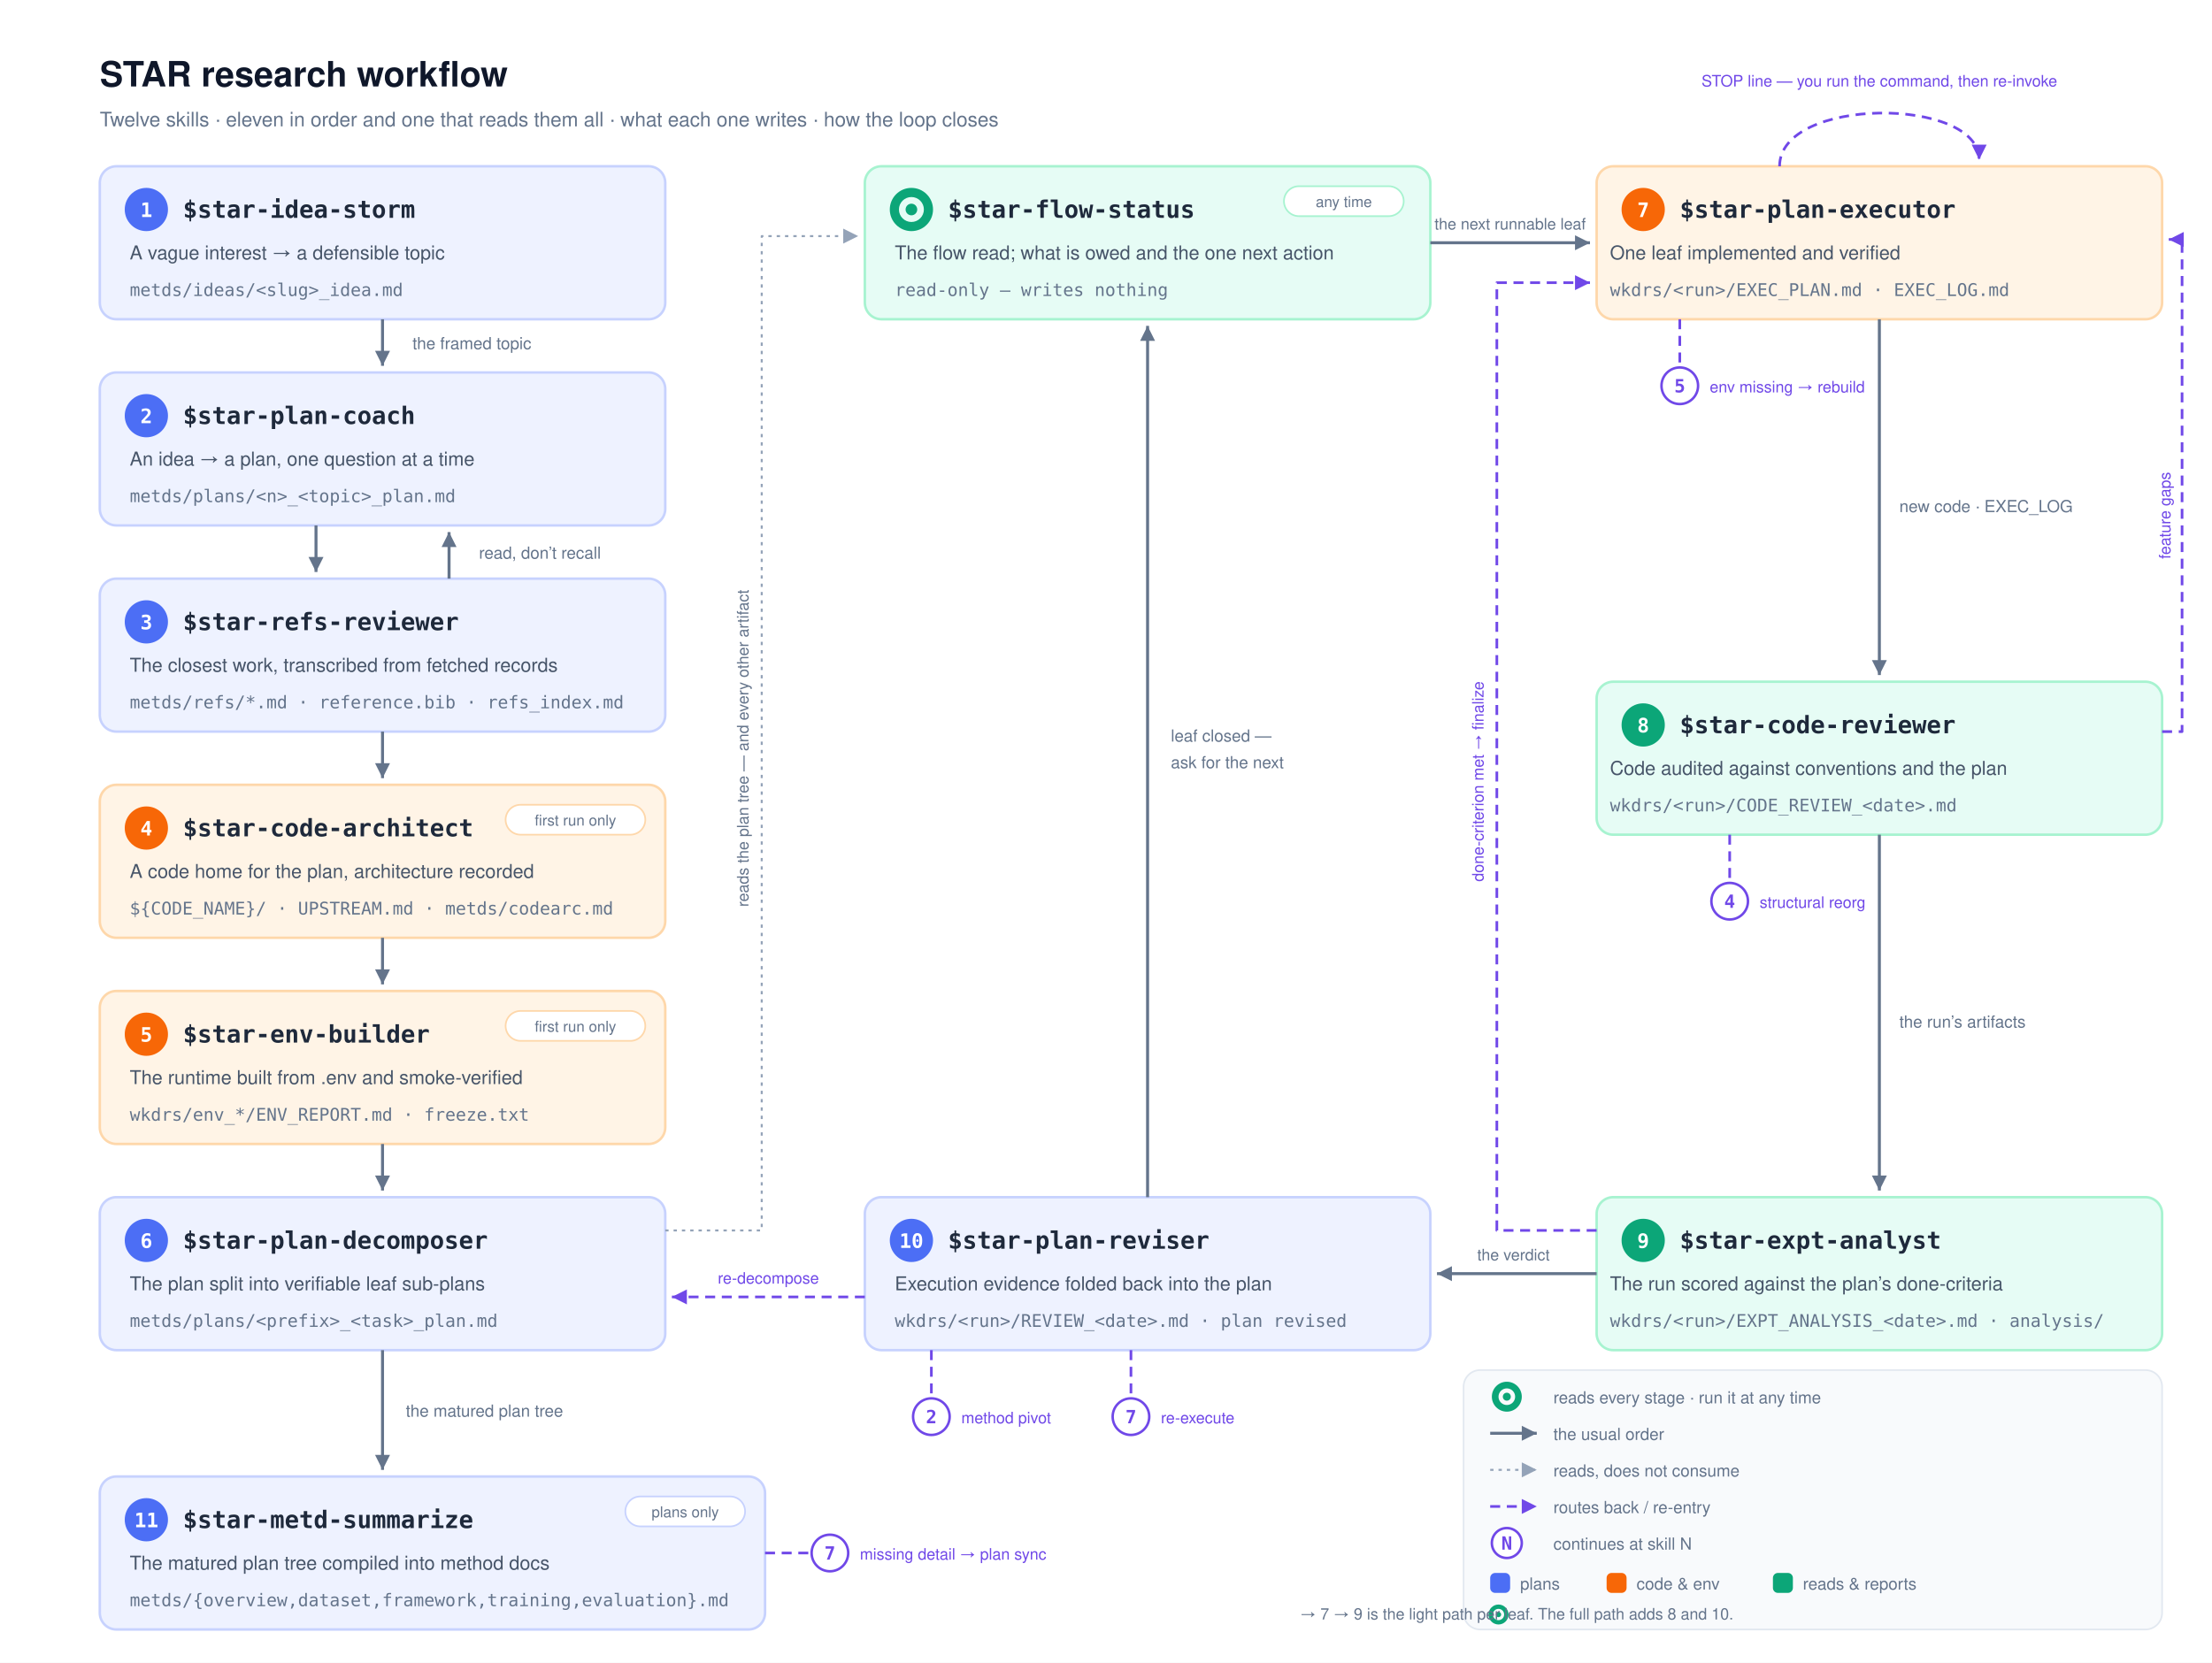
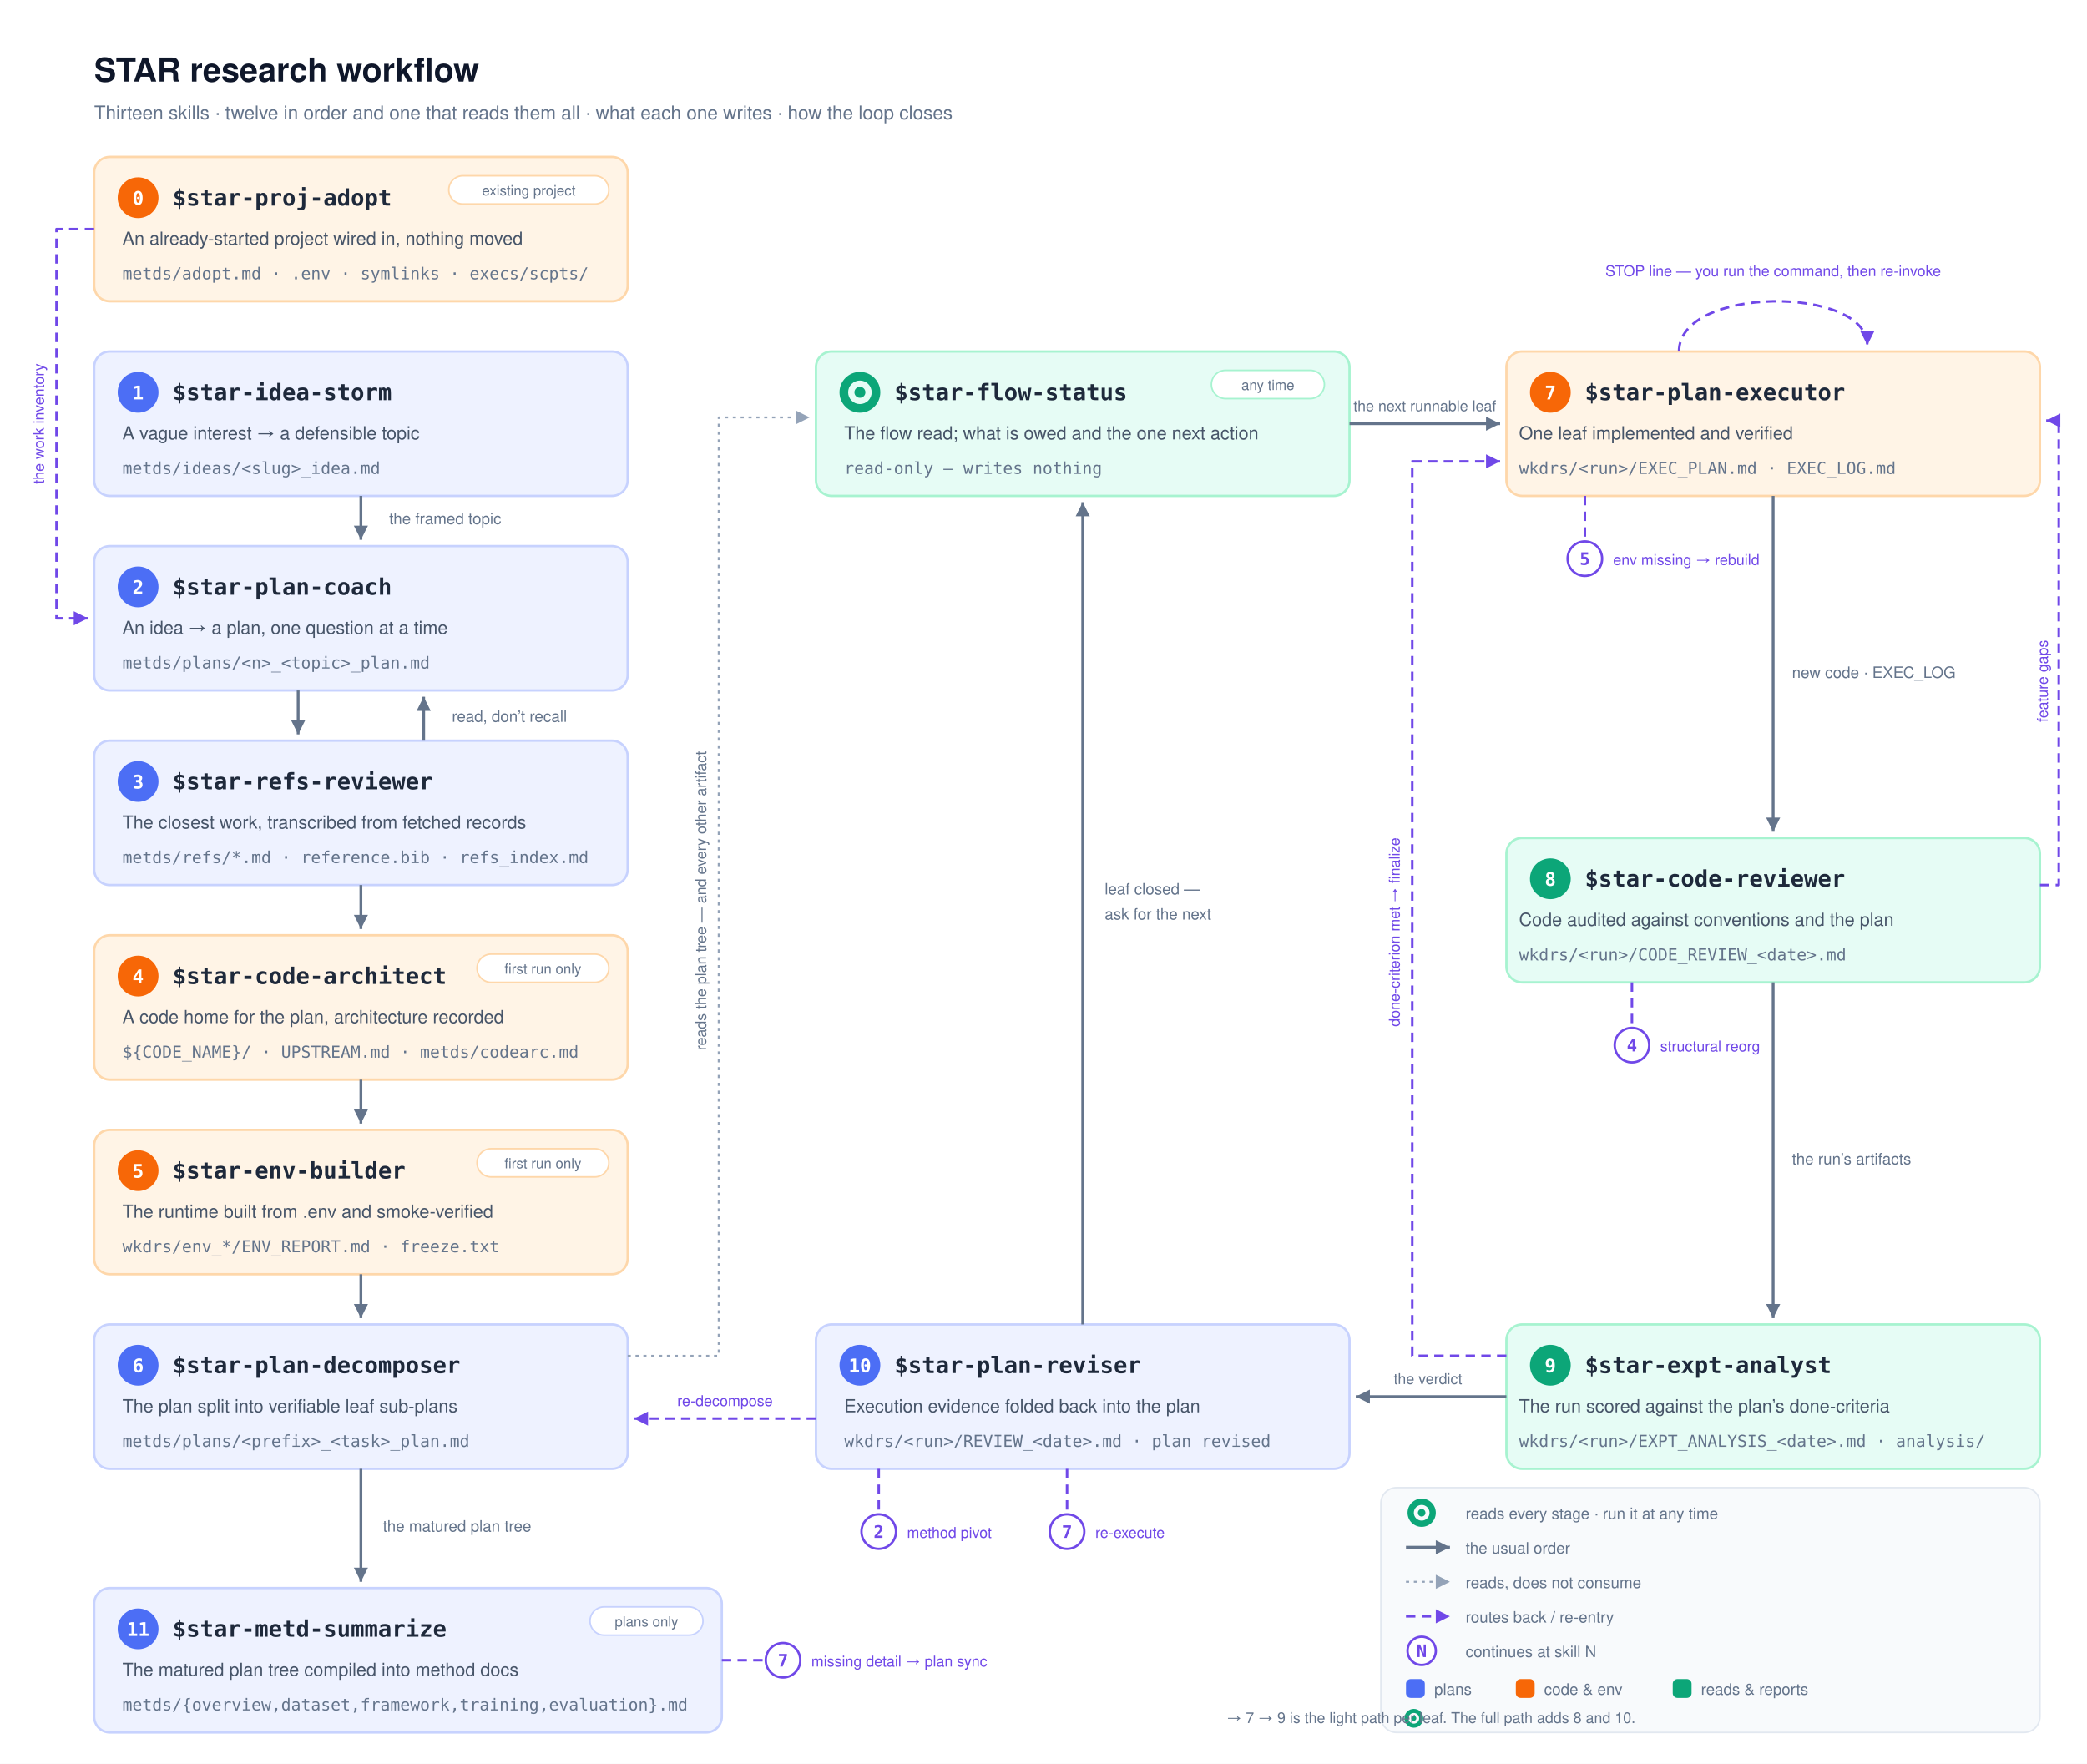
- <svg xmlns="http://www.w3.org/2000/svg" viewBox="0 0 1330 1000" width="1330" height="1000" font-family="-apple-system, BlinkMacSystemFont, 'Segoe UI', Helvetica, Arial, sans-serif">
+ <svg xmlns="http://www.w3.org/2000/svg" viewBox="0 0 1330 1124" width="1330" height="1124" font-family="-apple-system, BlinkMacSystemFont, 'Segoe UI', Helvetica, Arial, sans-serif">
  <defs>
    <style>
      .nt { font-family: Menlo, ui-monospace, SFMono-Regular, Consolas, monospace; font-size: 14.5px; font-weight: 600; fill: #1e293b; }
      .np { font-size: 11.5px; fill: #475569; }
      .no { font-family: Menlo, ui-monospace, SFMono-Regular, Consolas, monospace; font-size: 10.5px; fill: #64748b; }
      .bn { font-family: Menlo, ui-monospace, SFMono-Regular, Consolas, monospace; font-size: 12px; font-weight: 700; fill: #ffffff; text-anchor: middle; }
      .tag { font-size: 9px; fill: #64748b; text-anchor: middle; }
      .el { font-size: 10px; fill: #64748b; }
      .elc { font-size: 9.5px; fill: #64748b; text-anchor: middle; }
      .lv { font-size: 9.5px; fill: #7048e8; }
      .lvc { font-size: 9.5px; fill: #7048e8; text-anchor: middle; }
      .spine { fill: none; stroke: #64748b; stroke-width: 1.8; stroke-linejoin: round; }
      .loop { fill: none; stroke: #7048e8; stroke-width: 1.6; stroke-dasharray: 6 4; stroke-linejoin: round; }
      .stub { fill: none; stroke: #7048e8; stroke-width: 1.6; stroke-dasharray: 6 4; }
      .read { fill: none; stroke: #94a3b8; stroke-width: 1.2; stroke-dasharray: 2 3; stroke-linejoin: round; }
      .ah { fill: #64748b; }
      .ahr { fill: #94a3b8; }
      .ahv { fill: #7048e8; }
      .jn { font-family: Menlo, ui-monospace, SFMono-Regular, Consolas, monospace; font-size: 11px; font-weight: 700; fill: #7048e8; text-anchor: middle; }
    </style>
  </defs>
-   <rect x="0" y="0" width="1330" height="1000" fill="#ffffff" />
+   <rect x="0" y="0" width="1330" height="1124" fill="#ffffff" />
  <text x="60" y="52" font-size="21" font-weight="700" fill="#0f172a">STAR research workflow</text>
-   <text x="60" y="76" font-size="12" fill="#64748b">Twelve skills · eleven in order and one that reads them all · what each one writes · how the loop closes</text>
-   <rect x="60" y="100" width="340" height="92" rx="10" fill="#eef2ff" stroke="#c7d2fe" stroke-width="1.5" />
-   <circle cx="88" cy="126" r="13" fill="#4c6ef5" />
-   <text class="bn" x="88" y="130.5">1</text>
-   <text class="nt" x="110" y="131">$star-idea-storm</text>
-   <text class="np" x="78" y="156">A vague interest → a defensible topic</text>
-   <text class="no" x="78" y="178">metds/ideas/&lt;slug&gt;_idea.md</text>
-   <rect x="60" y="224" width="340" height="92" rx="10" fill="#eef2ff" stroke="#c7d2fe" stroke-width="1.5" />
-   <circle cx="88" cy="250" r="13" fill="#4c6ef5" />
-   <text class="bn" x="88" y="254.5">2</text>
-   <text class="nt" x="110" y="255">$star-plan-coach</text>
-   <text class="np" x="78" y="280">An idea → a plan, one question at a time</text>
-   <text class="no" x="78" y="302">metds/plans/&lt;n&gt;_&lt;topic&gt;_plan.md</text>
-   <rect x="60" y="348" width="340" height="92" rx="10" fill="#eef2ff" stroke="#c7d2fe" stroke-width="1.5" />
-   <circle cx="88" cy="374" r="13" fill="#4c6ef5" />
-   <text class="bn" x="88" y="378.5">3</text>
-   <text class="nt" x="110" y="379">$star-refs-reviewer</text>
-   <text class="np" x="78" y="404">The closest work, transcribed from fetched records</text>
-   <text class="no" x="78" y="426">metds/refs/*.md · reference.bib · refs_index.md</text>
-   <rect x="60" y="472" width="340" height="92" rx="10" fill="#fff4e6" stroke="#fed7aa" stroke-width="1.5" />
-   <circle cx="88" cy="498" r="13" fill="#f76707" />
-   <text class="bn" x="88" y="502.5">4</text>
-   <text class="nt" x="110" y="503">$star-code-architect</text>
-   <rect x="304" y="484" width="84" height="18" rx="9" fill="#ffffff" stroke="#fed7aa" />
-   <text class="tag" x="346" y="496.5">first run only</text>
-   <text class="np" x="78" y="528">A code home for the plan, architecture recorded</text>
-   <text class="no" x="78" y="550">${CODE_NAME}/ · UPSTREAM.md · metds/codearc.md</text>
-   <rect x="60" y="596" width="340" height="92" rx="10" fill="#fff4e6" stroke="#fed7aa" stroke-width="1.5" />
-   <circle cx="88" cy="622" r="13" fill="#f76707" />
-   <text class="bn" x="88" y="626.5">5</text>
-   <text class="nt" x="110" y="627">$star-env-builder</text>
-   <rect x="304" y="608" width="84" height="18" rx="9" fill="#ffffff" stroke="#fed7aa" />
-   <text class="tag" x="346" y="620.5">first run only</text>
-   <text class="np" x="78" y="652">The runtime built from .env and smoke-verified</text>
-   <text class="no" x="78" y="674">wkdrs/env_*/ENV_REPORT.md · freeze.txt</text>
-   <rect x="60" y="720" width="340" height="92" rx="10" fill="#eef2ff" stroke="#c7d2fe" stroke-width="1.5" />
-   <circle cx="88" cy="746" r="13" fill="#4c6ef5" />
-   <text class="bn" x="88" y="750.5">6</text>
-   <text class="nt" x="110" y="751">$star-plan-decomposer</text>
-   <text class="np" x="78" y="776">The plan split into verifiable leaf sub-plans</text>
-   <text class="no" x="78" y="798">metds/plans/&lt;prefix&gt;_&lt;task&gt;_plan.md</text>
-   <rect x="520" y="100" width="340" height="92" rx="10" fill="#e6fcf5" stroke="#a7f3d0" stroke-width="1.5" />
-   <circle cx="548" cy="126" r="13" fill="#0ca678" />
-   <circle cx="548" cy="126" r="7.5" fill="#e6fcf5" />
-   <circle cx="548" cy="126" r="3.5" fill="#0ca678" />
-   <text class="nt" x="570" y="131">$star-flow-status</text>
-   <rect x="772" y="112" width="72" height="18" rx="9" fill="#ffffff" stroke="#a7f3d0" />
-   <text class="tag" x="808" y="124.5">any time</text>
-   <text class="np" x="538" y="156">The flow read; what is owed and the one next action</text>
-   <text class="no" x="538" y="178">read-only — writes nothing</text>
-   <rect x="960" y="100" width="340" height="92" rx="10" fill="#fff4e6" stroke="#fed7aa" stroke-width="1.5" />
-   <circle cx="988" cy="126" r="13" fill="#f76707" />
-   <text class="bn" x="988" y="130.5">7</text>
-   <text class="nt" x="1010" y="131">$star-plan-executor</text>
-   <text class="np" x="968" y="156">One leaf implemented and verified</text>
-   <text class="no" x="968" y="178">wkdrs/&lt;run&gt;/EXEC_PLAN.md · EXEC_LOG.md</text>
-   <rect x="960" y="410" width="340" height="92" rx="10" fill="#e6fcf5" stroke="#a7f3d0" stroke-width="1.5" />
-   <circle cx="988" cy="436" r="13" fill="#0ca678" />
-   <text class="bn" x="988" y="440.5">8</text>
-   <text class="nt" x="1010" y="441">$star-code-reviewer</text>
-   <text class="np" x="968" y="466">Code audited against conventions and the plan</text>
-   <text class="no" x="968" y="488">wkdrs/&lt;run&gt;/CODE_REVIEW_&lt;date&gt;.md</text>
-   <rect x="960" y="720" width="340" height="92" rx="10" fill="#e6fcf5" stroke="#a7f3d0" stroke-width="1.5" />
-   <circle cx="988" cy="746" r="13" fill="#0ca678" />
-   <text class="bn" x="988" y="750.5">9</text>
-   <text class="nt" x="1010" y="751">$star-expt-analyst</text>
-   <text class="np" x="968" y="776">The run scored against the plan’s done-criteria</text>
-   <text class="no" x="968" y="798">wkdrs/&lt;run&gt;/EXPT_ANALYSIS_&lt;date&gt;.md · analysis/</text>
-   <rect x="520" y="720" width="340" height="92" rx="10" fill="#eef2ff" stroke="#c7d2fe" stroke-width="1.5" />
-   <circle cx="548" cy="746" r="13" fill="#4c6ef5" />
-   <text class="bn" x="548" y="750.5">10</text>
-   <text class="nt" x="570" y="751">$star-plan-reviser</text>
-   <text class="np" x="538" y="776">Execution evidence folded back into the plan</text>
-   <text class="no" x="538" y="798">wkdrs/&lt;run&gt;/REVIEW_&lt;date&gt;.md · plan revised</text>
-   <rect x="60" y="888" width="400" height="92" rx="10" fill="#eef2ff" stroke="#c7d2fe" stroke-width="1.5" />
-   <circle cx="88" cy="914" r="13" fill="#4c6ef5" />
-   <text class="bn" x="88" y="918.5">11</text>
-   <text class="nt" x="110" y="919">$star-metd-summarize</text>
-   <rect x="376" y="900" width="72" height="18" rx="9" fill="#ffffff" stroke="#c7d2fe" />
-   <text class="tag" x="412" y="912.5">plans only</text>
-   <text class="np" x="78" y="944">The matured plan tree compiled into method docs</text>
-   <text class="no" x="78" y="966">metds/{overview,dataset,framework,training,evaluation}.md</text>
-   <path class="spine" d="M230,192 L230,220" />
-   <path class="ah" d="M230,220 L225.5,211 L234.5,211 Z" />
-   <text class="el" x="248" y="210">the framed topic</text>
-   <path class="spine" d="M190,316 L190,344" />
-   <path class="ah" d="M190,344 L185.5,335 L194.5,335 Z" />
-   <path class="spine" d="M270,348 L270,320" />
-   <path class="ah" d="M270,320 L265.5,329 L274.5,329 Z" />
-   <text class="el" x="288" y="336">read, don’t recall</text>
-   <path class="spine" d="M230,440 L230,468" />
-   <path class="ah" d="M230,468 L225.5,459 L234.5,459 Z" />
-   <path class="spine" d="M230,564 L230,592" />
-   <path class="ah" d="M230,592 L225.5,583 L234.5,583 Z" />
-   <path class="spine" d="M230,688 L230,716" />
-   <path class="ah" d="M230,716 L225.5,707 L234.5,707 Z" />
-   <path class="read" d="M400,740 L458,740 L458,142 L516,142" />
-   <path class="ahr" d="M516,142 L507,137.5 L507,146.5 Z" />
-   <text class="elc" x="450" y="450" transform="rotate(-90 450 450)">reads the plan tree — and every other artifact</text>
-   <path class="spine" d="M860,146 L956,146" />
-   <path class="ah" d="M956,146 L947,141.5 L947,150.5 Z" />
-   <text class="elc" x="908" y="138">the next runnable leaf</text>
-   <path class="spine" d="M1130,192 L1130,406" />
-   <path class="ah" d="M1130,406 L1125.5,397 L1134.5,397 Z" />
-   <text class="el" x="1142" y="308">new code · EXEC_LOG</text>
-   <path class="spine" d="M1130,502 L1130,716" />
-   <path class="ah" d="M1130,716 L1125.5,707 L1134.5,707 Z" />
-   <text class="el" x="1142" y="618">the run’s artifacts</text>
-   <path class="spine" d="M960,766 L864,766" />
-   <path class="ah" d="M864,766 L873,761.5 L873,770.5 Z" />
-   <text class="elc" x="910" y="758">the verdict</text>
-   <path class="spine" d="M690,720 L690,196" />
-   <path class="ah" d="M690,196 L685.5,205 L694.5,205 Z" />
-   <text class="el" x="704" y="446">leaf closed —</text>
-   <text class="el" x="704" y="462">ask for the next</text>
-   <path class="spine" d="M230,812 L230,884" />
-   <path class="ah" d="M230,884 L225.5,875 L234.5,875 Z" />
-   <text class="el" x="244" y="852">the matured plan tree</text>
-   <path class="loop" d="M520,780 L404,780" />
-   <path class="ahv" d="M404,780 L413,775.5 L413,784.5 Z" />
-   <text class="lvc" x="462" y="772">re-decompose</text>
-   <path class="loop" d="M960,740 L900,740 L900,170 L956,170" />
-   <path class="ahv" d="M956,170 L947,165.5 L947,174.5 Z" />
-   <text class="lvc" x="892" y="470" transform="rotate(-90 892 470)">done-criterion met → finalize</text>
-   <path class="loop" d="M1300,440 L1312,440 L1312,144 L1304,144" />
-   <path class="ahv" d="M1304,144 L1313,139.5 L1313,148.5 Z" />
-   <text class="lvc" x="1305" y="310" transform="rotate(-90 1305 310)">feature gaps</text>
-   <path class="loop" d="M1070,100 C1070,58 1190,58 1190,96" />
-   <path class="ahv" d="M1190,96 L1185.5,87 L1194.5,87 Z" />
-   <text class="lvc" x="1130" y="52">STOP line — you run the command, then re-invoke</text>
-   <path class="stub" d="M560,812 L560,838" />
-   <circle cx="560" cy="852" r="11" fill="#ffffff" stroke="#7048e8" stroke-width="1.5" />
-   <text class="jn" x="560" y="856">2</text>
-   <text class="lv" x="578" y="856">method pivot</text>
-   <path class="stub" d="M680,812 L680,838" />
-   <circle cx="680" cy="852" r="11" fill="#ffffff" stroke="#7048e8" stroke-width="1.5" />
-   <text class="jn" x="680" y="856">7</text>
-   <text class="lv" x="698" y="856">re-execute</text>
-   <path class="stub" d="M1040,502 L1040,528" />
-   <circle cx="1040" cy="542" r="11" fill="#ffffff" stroke="#7048e8" stroke-width="1.5" />
-   <text class="jn" x="1040" y="546">4</text>
-   <text class="lv" x="1058" y="546">structural reorg</text>
-   <path class="stub" d="M1010,192 L1010,218" />
-   <circle cx="1010" cy="232" r="11" fill="#ffffff" stroke="#7048e8" stroke-width="1.5" />
-   <text class="jn" x="1010" y="236">5</text>
-   <text class="lv" x="1028" y="236">env missing → rebuild</text>
-   <path class="stub" d="M460,934 L486,934" />
-   <circle cx="499" cy="934" r="11" fill="#ffffff" stroke="#7048e8" stroke-width="1.5" />
-   <text class="jn" x="499" y="938">7</text>
-   <text class="lv" x="517" y="938">missing detail → plan sync</text>
-   <rect x="880" y="824" width="420" height="156" rx="10" fill="#f8fafc" stroke="#e2e8f0" />
-   <circle cx="906" cy="840" r="9" fill="#0ca678" />
-   <circle cx="906" cy="840" r="5" fill="#f8fafc" />
-   <circle cx="906" cy="840" r="2.4" fill="#0ca678" />
-   <text class="el" x="934" y="844">reads every stage · run it at any time</text>
-   <path class="spine" d="M896,862 L924,862" />
-   <path class="ah" d="M924,862 L915,857.5 L915,866.5 Z" />
-   <text class="el" x="934" y="866">the usual order</text>
-   <path class="read" d="M896,884 L924,884" />
-   <path class="ahr" d="M924,884 L915,879.5 L915,888.5 Z" />
-   <text class="el" x="934" y="888">reads, does not consume</text>
-   <path class="loop" d="M896,906 L924,906" />
-   <path class="ahv" d="M924,906 L915,901.5 L915,910.5 Z" />
-   <text class="el" x="934" y="910">routes back / re-entry</text>
-   <circle cx="906" cy="928" r="9" fill="#ffffff" stroke="#7048e8" stroke-width="1.5" />
-   <text class="jn" x="906" y="932" font-size="9.5">N</text>
-   <text class="el" x="934" y="932">continues at skill N</text>
-   <rect x="896" y="946" width="12" height="12" rx="3" fill="#4c6ef5" />
-   <text class="el" x="914" y="956">plans</text>
-   <rect x="966" y="946" width="12" height="12" rx="3" fill="#f76707" />
-   <text class="el" x="984" y="956">code &amp; env</text>
-   <rect x="1066" y="946" width="12" height="12" rx="3" fill="#0ca678" />
-   <text class="el" x="1084" y="956">reads &amp; reports</text>
-   <circle cx="901" cy="971" r="6" fill="#0ca678" />
-   <circle cx="901" cy="971" r="3.4" fill="#f8fafc" />
-   <circle cx="901" cy="971" r="1.6" fill="#0ca678" />
-   <text class="elc" x="912" y="974" font-size="9.5" text-anchor="start">→ 7 → 9 is the light path per leaf. The full path adds 8 and 10.</text>
+   <text x="60" y="76" font-size="12" fill="#64748b">Thirteen skills · twelve in order and one that reads them all · what each one writes · how the loop closes</text>
+   <rect x="60" y="100" width="340" height="92" rx="10" fill="#fff4e6" stroke="#fed7aa" stroke-width="1.5" />
+   <circle cx="88" cy="126" r="13" fill="#f76707" />
+   <text class="bn" x="88" y="130.5">0</text>
+   <text class="nt" x="110" y="131">$star-proj-adopt</text>
+   <rect x="286" y="112" width="102" height="18" rx="9" fill="#ffffff" stroke="#fed7aa" />
+   <text class="tag" x="337" y="124.5">existing project</text>
+   <text class="np" x="78" y="156">An already-started project wired in, nothing moved</text>
+   <text class="no" x="78" y="178">metds/adopt.md · .env · symlinks · execs/scpts/</text>
+   <path class="loop" d="M60,146 L36,146 L36,394 L56,394" />
+   <path class="ahv" d="M56,394 L47,389.5 L47,398.5 Z" />
+   <text class="lvc" x="28" y="270" transform="rotate(-90 28 270)">the work inventory</text>
+   <g transform="translate(0,124)">
+     <rect x="60" y="100" width="340" height="92" rx="10" fill="#eef2ff" stroke="#c7d2fe" stroke-width="1.5" />
+     <circle cx="88" cy="126" r="13" fill="#4c6ef5" />
+     <text class="bn" x="88" y="130.5">1</text>
+     <text class="nt" x="110" y="131">$star-idea-storm</text>
+     <text class="np" x="78" y="156">A vague interest → a defensible topic</text>
+     <text class="no" x="78" y="178">metds/ideas/&lt;slug&gt;_idea.md</text>
+     <rect x="60" y="224" width="340" height="92" rx="10" fill="#eef2ff" stroke="#c7d2fe" stroke-width="1.5" />
+     <circle cx="88" cy="250" r="13" fill="#4c6ef5" />
+     <text class="bn" x="88" y="254.5">2</text>
+     <text class="nt" x="110" y="255">$star-plan-coach</text>
+     <text class="np" x="78" y="280">An idea → a plan, one question at a time</text>
+     <text class="no" x="78" y="302">metds/plans/&lt;n&gt;_&lt;topic&gt;_plan.md</text>
+     <rect x="60" y="348" width="340" height="92" rx="10" fill="#eef2ff" stroke="#c7d2fe" stroke-width="1.5" />
+     <circle cx="88" cy="374" r="13" fill="#4c6ef5" />
+     <text class="bn" x="88" y="378.5">3</text>
+     <text class="nt" x="110" y="379">$star-refs-reviewer</text>
+     <text class="np" x="78" y="404">The closest work, transcribed from fetched records</text>
+     <text class="no" x="78" y="426">metds/refs/*.md · reference.bib · refs_index.md</text>
+     <rect x="60" y="472" width="340" height="92" rx="10" fill="#fff4e6" stroke="#fed7aa" stroke-width="1.5" />
+     <circle cx="88" cy="498" r="13" fill="#f76707" />
+     <text class="bn" x="88" y="502.5">4</text>
+     <text class="nt" x="110" y="503">$star-code-architect</text>
+     <rect x="304" y="484" width="84" height="18" rx="9" fill="#ffffff" stroke="#fed7aa" />
+     <text class="tag" x="346" y="496.5">first run only</text>
+     <text class="np" x="78" y="528">A code home for the plan, architecture recorded</text>
+     <text class="no" x="78" y="550">${CODE_NAME}/ · UPSTREAM.md · metds/codearc.md</text>
+     <rect x="60" y="596" width="340" height="92" rx="10" fill="#fff4e6" stroke="#fed7aa" stroke-width="1.5" />
+     <circle cx="88" cy="622" r="13" fill="#f76707" />
+     <text class="bn" x="88" y="626.5">5</text>
+     <text class="nt" x="110" y="627">$star-env-builder</text>
+     <rect x="304" y="608" width="84" height="18" rx="9" fill="#ffffff" stroke="#fed7aa" />
+     <text class="tag" x="346" y="620.5">first run only</text>
+     <text class="np" x="78" y="652">The runtime built from .env and smoke-verified</text>
+     <text class="no" x="78" y="674">wkdrs/env_*/ENV_REPORT.md · freeze.txt</text>
+     <rect x="60" y="720" width="340" height="92" rx="10" fill="#eef2ff" stroke="#c7d2fe" stroke-width="1.5" />
+     <circle cx="88" cy="746" r="13" fill="#4c6ef5" />
+     <text class="bn" x="88" y="750.5">6</text>
+     <text class="nt" x="110" y="751">$star-plan-decomposer</text>
+     <text class="np" x="78" y="776">The plan split into verifiable leaf sub-plans</text>
+     <text class="no" x="78" y="798">metds/plans/&lt;prefix&gt;_&lt;task&gt;_plan.md</text>
+     <rect x="520" y="100" width="340" height="92" rx="10" fill="#e6fcf5" stroke="#a7f3d0" stroke-width="1.5" />
+     <circle cx="548" cy="126" r="13" fill="#0ca678" />
+     <circle cx="548" cy="126" r="7.5" fill="#e6fcf5" />
+     <circle cx="548" cy="126" r="3.5" fill="#0ca678" />
+     <text class="nt" x="570" y="131">$star-flow-status</text>
+     <rect x="772" y="112" width="72" height="18" rx="9" fill="#ffffff" stroke="#a7f3d0" />
+     <text class="tag" x="808" y="124.5">any time</text>
+     <text class="np" x="538" y="156">The flow read; what is owed and the one next action</text>
+     <text class="no" x="538" y="178">read-only — writes nothing</text>
+     <rect x="960" y="100" width="340" height="92" rx="10" fill="#fff4e6" stroke="#fed7aa" stroke-width="1.5" />
+     <circle cx="988" cy="126" r="13" fill="#f76707" />
+     <text class="bn" x="988" y="130.5">7</text>
+     <text class="nt" x="1010" y="131">$star-plan-executor</text>
+     <text class="np" x="968" y="156">One leaf implemented and verified</text>
+     <text class="no" x="968" y="178">wkdrs/&lt;run&gt;/EXEC_PLAN.md · EXEC_LOG.md</text>
+     <rect x="960" y="410" width="340" height="92" rx="10" fill="#e6fcf5" stroke="#a7f3d0" stroke-width="1.5" />
+     <circle cx="988" cy="436" r="13" fill="#0ca678" />
+     <text class="bn" x="988" y="440.5">8</text>
+     <text class="nt" x="1010" y="441">$star-code-reviewer</text>
+     <text class="np" x="968" y="466">Code audited against conventions and the plan</text>
+     <text class="no" x="968" y="488">wkdrs/&lt;run&gt;/CODE_REVIEW_&lt;date&gt;.md</text>
+     <rect x="960" y="720" width="340" height="92" rx="10" fill="#e6fcf5" stroke="#a7f3d0" stroke-width="1.5" />
+     <circle cx="988" cy="746" r="13" fill="#0ca678" />
+     <text class="bn" x="988" y="750.5">9</text>
+     <text class="nt" x="1010" y="751">$star-expt-analyst</text>
+     <text class="np" x="968" y="776">The run scored against the plan’s done-criteria</text>
+     <text class="no" x="968" y="798">wkdrs/&lt;run&gt;/EXPT_ANALYSIS_&lt;date&gt;.md · analysis/</text>
+     <rect x="520" y="720" width="340" height="92" rx="10" fill="#eef2ff" stroke="#c7d2fe" stroke-width="1.5" />
+     <circle cx="548" cy="746" r="13" fill="#4c6ef5" />
+     <text class="bn" x="548" y="750.5">10</text>
+     <text class="nt" x="570" y="751">$star-plan-reviser</text>
+     <text class="np" x="538" y="776">Execution evidence folded back into the plan</text>
+     <text class="no" x="538" y="798">wkdrs/&lt;run&gt;/REVIEW_&lt;date&gt;.md · plan revised</text>
+     <rect x="60" y="888" width="400" height="92" rx="10" fill="#eef2ff" stroke="#c7d2fe" stroke-width="1.5" />
+     <circle cx="88" cy="914" r="13" fill="#4c6ef5" />
+     <text class="bn" x="88" y="918.5">11</text>
+     <text class="nt" x="110" y="919">$star-metd-summarize</text>
+     <rect x="376" y="900" width="72" height="18" rx="9" fill="#ffffff" stroke="#c7d2fe" />
+     <text class="tag" x="412" y="912.5">plans only</text>
+     <text class="np" x="78" y="944">The matured plan tree compiled into method docs</text>
+     <text class="no" x="78" y="966">metds/{overview,dataset,framework,training,evaluation}.md</text>
+     <path class="spine" d="M230,192 L230,220" />
+     <path class="ah" d="M230,220 L225.5,211 L234.5,211 Z" />
+     <text class="el" x="248" y="210">the framed topic</text>
+     <path class="spine" d="M190,316 L190,344" />
+     <path class="ah" d="M190,344 L185.5,335 L194.5,335 Z" />
+     <path class="spine" d="M270,348 L270,320" />
+     <path class="ah" d="M270,320 L265.5,329 L274.5,329 Z" />
+     <text class="el" x="288" y="336">read, don’t recall</text>
+     <path class="spine" d="M230,440 L230,468" />
+     <path class="ah" d="M230,468 L225.5,459 L234.5,459 Z" />
+     <path class="spine" d="M230,564 L230,592" />
+     <path class="ah" d="M230,592 L225.5,583 L234.5,583 Z" />
+     <path class="spine" d="M230,688 L230,716" />
+     <path class="ah" d="M230,716 L225.5,707 L234.5,707 Z" />
+     <path class="read" d="M400,740 L458,740 L458,142 L516,142" />
+     <path class="ahr" d="M516,142 L507,137.5 L507,146.5 Z" />
+     <text class="elc" x="450" y="450" transform="rotate(-90 450 450)">reads the plan tree — and every other artifact</text>
+     <path class="spine" d="M860,146 L956,146" />
+     <path class="ah" d="M956,146 L947,141.5 L947,150.5 Z" />
+     <text class="elc" x="908" y="138">the next runnable leaf</text>
+     <path class="spine" d="M1130,192 L1130,406" />
+     <path class="ah" d="M1130,406 L1125.5,397 L1134.5,397 Z" />
+     <text class="el" x="1142" y="308">new code · EXEC_LOG</text>
+     <path class="spine" d="M1130,502 L1130,716" />
+     <path class="ah" d="M1130,716 L1125.5,707 L1134.5,707 Z" />
+     <text class="el" x="1142" y="618">the run’s artifacts</text>
+     <path class="spine" d="M960,766 L864,766" />
+     <path class="ah" d="M864,766 L873,761.5 L873,770.5 Z" />
+     <text class="elc" x="910" y="758">the verdict</text>
+     <path class="spine" d="M690,720 L690,196" />
+     <path class="ah" d="M690,196 L685.5,205 L694.5,205 Z" />
+     <text class="el" x="704" y="446">leaf closed —</text>
+     <text class="el" x="704" y="462">ask for the next</text>
+     <path class="spine" d="M230,812 L230,884" />
+     <path class="ah" d="M230,884 L225.5,875 L234.5,875 Z" />
+     <text class="el" x="244" y="852">the matured plan tree</text>
+     <path class="loop" d="M520,780 L404,780" />
+     <path class="ahv" d="M404,780 L413,775.5 L413,784.5 Z" />
+     <text class="lvc" x="462" y="772">re-decompose</text>
+     <path class="loop" d="M960,740 L900,740 L900,170 L956,170" />
+     <path class="ahv" d="M956,170 L947,165.5 L947,174.5 Z" />
+     <text class="lvc" x="892" y="470" transform="rotate(-90 892 470)">done-criterion met → finalize</text>
+     <path class="loop" d="M1300,440 L1312,440 L1312,144 L1304,144" />
+     <path class="ahv" d="M1304,144 L1313,139.5 L1313,148.5 Z" />
+     <text class="lvc" x="1305" y="310" transform="rotate(-90 1305 310)">feature gaps</text>
+     <path class="loop" d="M1070,100 C1070,58 1190,58 1190,96" />
+     <path class="ahv" d="M1190,96 L1185.5,87 L1194.5,87 Z" />
+     <text class="lvc" x="1130" y="52">STOP line — you run the command, then re-invoke</text>
+     <path class="stub" d="M560,812 L560,838" />
+     <circle cx="560" cy="852" r="11" fill="#ffffff" stroke="#7048e8" stroke-width="1.5" />
+     <text class="jn" x="560" y="856">2</text>
+     <text class="lv" x="578" y="856">method pivot</text>
+     <path class="stub" d="M680,812 L680,838" />
+     <circle cx="680" cy="852" r="11" fill="#ffffff" stroke="#7048e8" stroke-width="1.5" />
+     <text class="jn" x="680" y="856">7</text>
+     <text class="lv" x="698" y="856">re-execute</text>
+     <path class="stub" d="M1040,502 L1040,528" />
+     <circle cx="1040" cy="542" r="11" fill="#ffffff" stroke="#7048e8" stroke-width="1.5" />
+     <text class="jn" x="1040" y="546">4</text>
+     <text class="lv" x="1058" y="546">structural reorg</text>
+     <path class="stub" d="M1010,192 L1010,218" />
+     <circle cx="1010" cy="232" r="11" fill="#ffffff" stroke="#7048e8" stroke-width="1.5" />
+     <text class="jn" x="1010" y="236">5</text>
+     <text class="lv" x="1028" y="236">env missing → rebuild</text>
+     <path class="stub" d="M460,934 L486,934" />
+     <circle cx="499" cy="934" r="11" fill="#ffffff" stroke="#7048e8" stroke-width="1.5" />
+     <text class="jn" x="499" y="938">7</text>
+     <text class="lv" x="517" y="938">missing detail → plan sync</text>
+     <rect x="880" y="824" width="420" height="156" rx="10" fill="#f8fafc" stroke="#e2e8f0" />
+     <circle cx="906" cy="840" r="9" fill="#0ca678" />
+     <circle cx="906" cy="840" r="5" fill="#f8fafc" />
+     <circle cx="906" cy="840" r="2.4" fill="#0ca678" />
+     <text class="el" x="934" y="844">reads every stage · run it at any time</text>
+     <path class="spine" d="M896,862 L924,862" />
+     <path class="ah" d="M924,862 L915,857.5 L915,866.5 Z" />
+     <text class="el" x="934" y="866">the usual order</text>
+     <path class="read" d="M896,884 L924,884" />
+     <path class="ahr" d="M924,884 L915,879.5 L915,888.5 Z" />
+     <text class="el" x="934" y="888">reads, does not consume</text>
+     <path class="loop" d="M896,906 L924,906" />
+     <path class="ahv" d="M924,906 L915,901.5 L915,910.5 Z" />
+     <text class="el" x="934" y="910">routes back / re-entry</text>
+     <circle cx="906" cy="928" r="9" fill="#ffffff" stroke="#7048e8" stroke-width="1.5" />
+     <text class="jn" x="906" y="932" font-size="9.5">N</text>
+     <text class="el" x="934" y="932">continues at skill N</text>
+     <rect x="896" y="946" width="12" height="12" rx="3" fill="#4c6ef5" />
+     <text class="el" x="914" y="956">plans</text>
+     <rect x="966" y="946" width="12" height="12" rx="3" fill="#f76707" />
+     <text class="el" x="984" y="956">code &amp; env</text>
+     <rect x="1066" y="946" width="12" height="12" rx="3" fill="#0ca678" />
+     <text class="el" x="1084" y="956">reads &amp; reports</text>
+     <circle cx="901" cy="971" r="6" fill="#0ca678" />
+     <circle cx="901" cy="971" r="3.4" fill="#f8fafc" />
+     <circle cx="901" cy="971" r="1.6" fill="#0ca678" />
+     <text class="elc" x="912" y="974" font-size="9.5" text-anchor="start">→ 7 → 9 is the light path per leaf. The full path adds 8 and 10.</text>
+   </g>
</svg>
